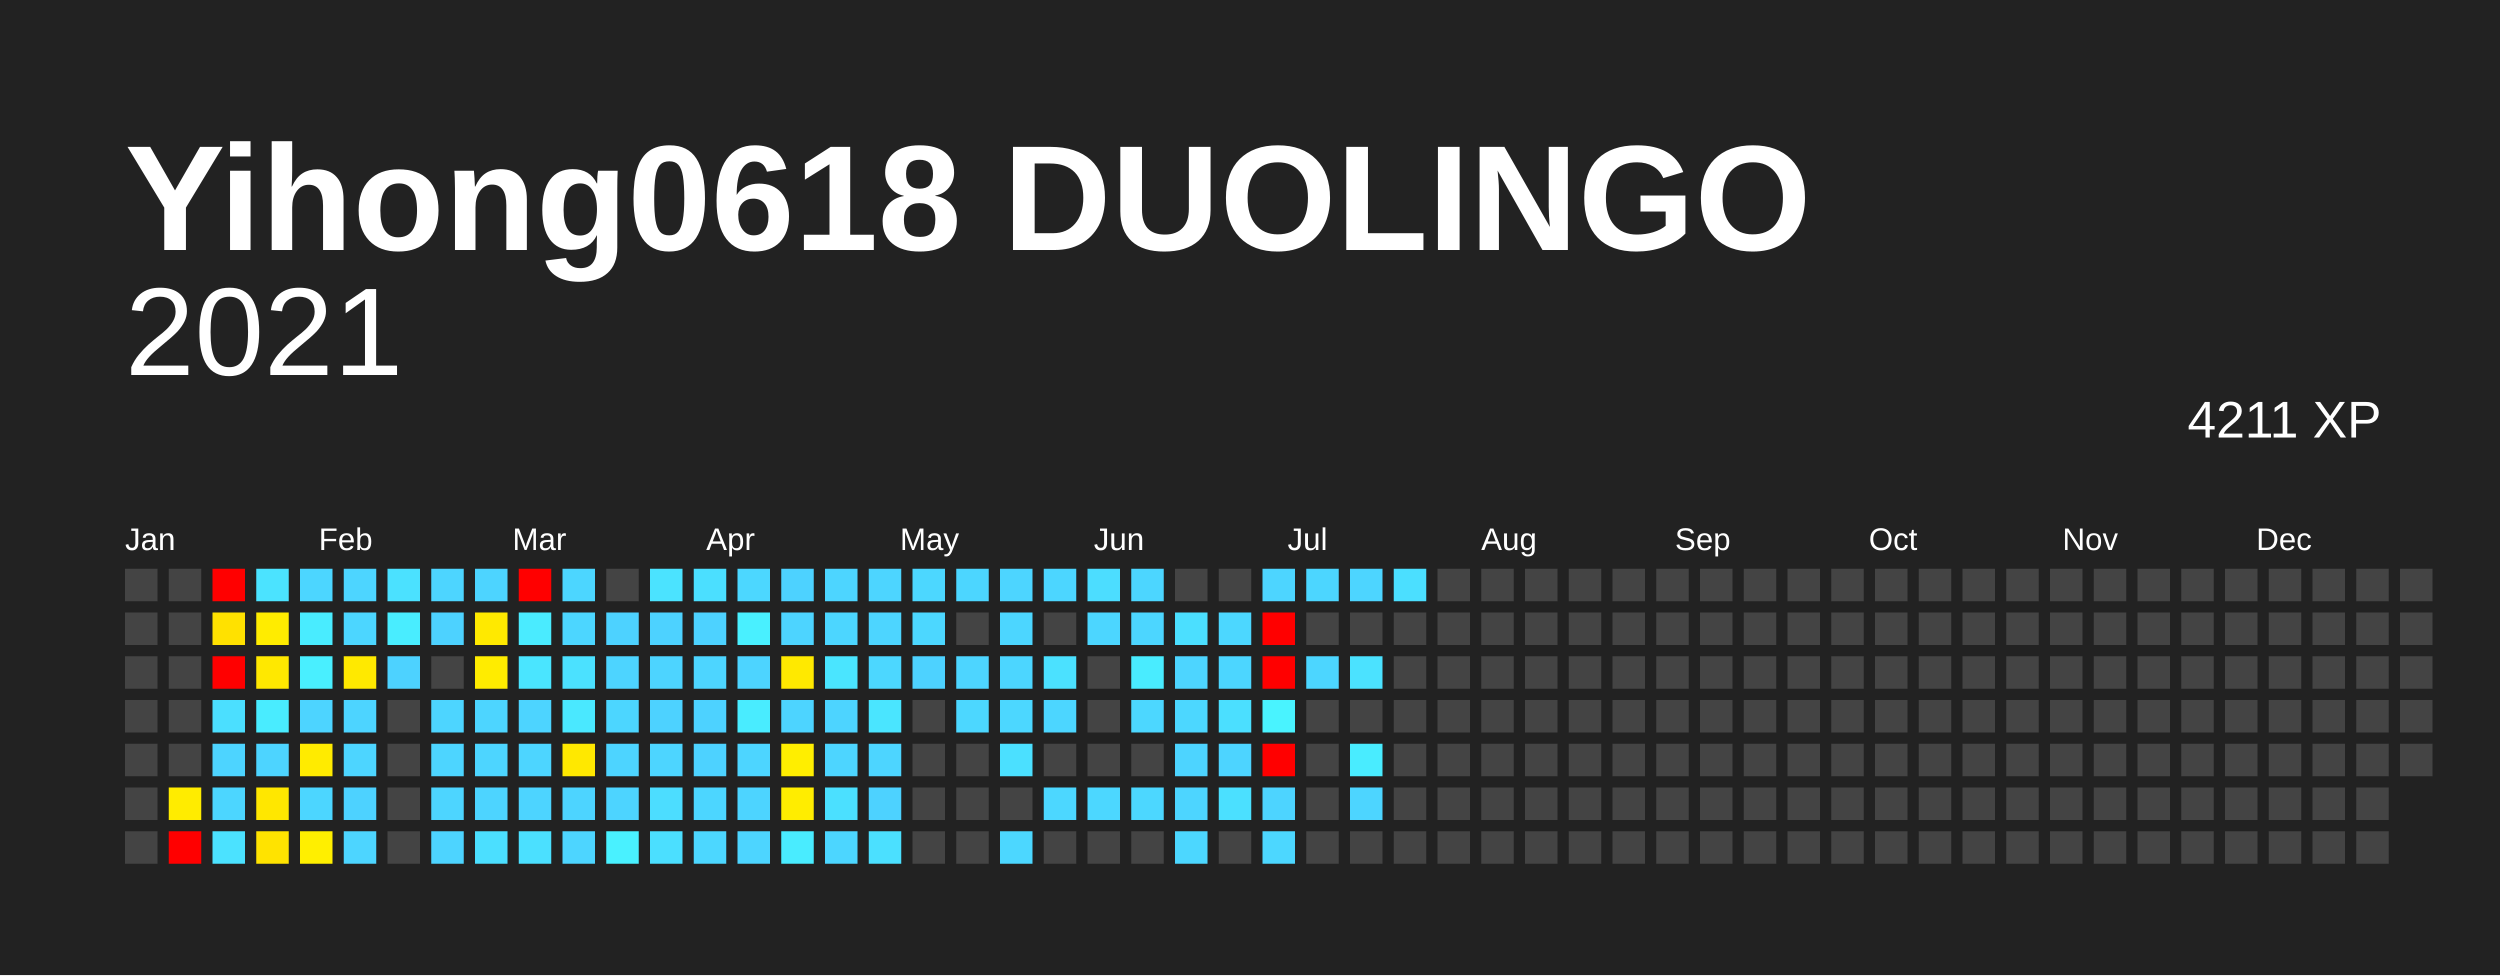
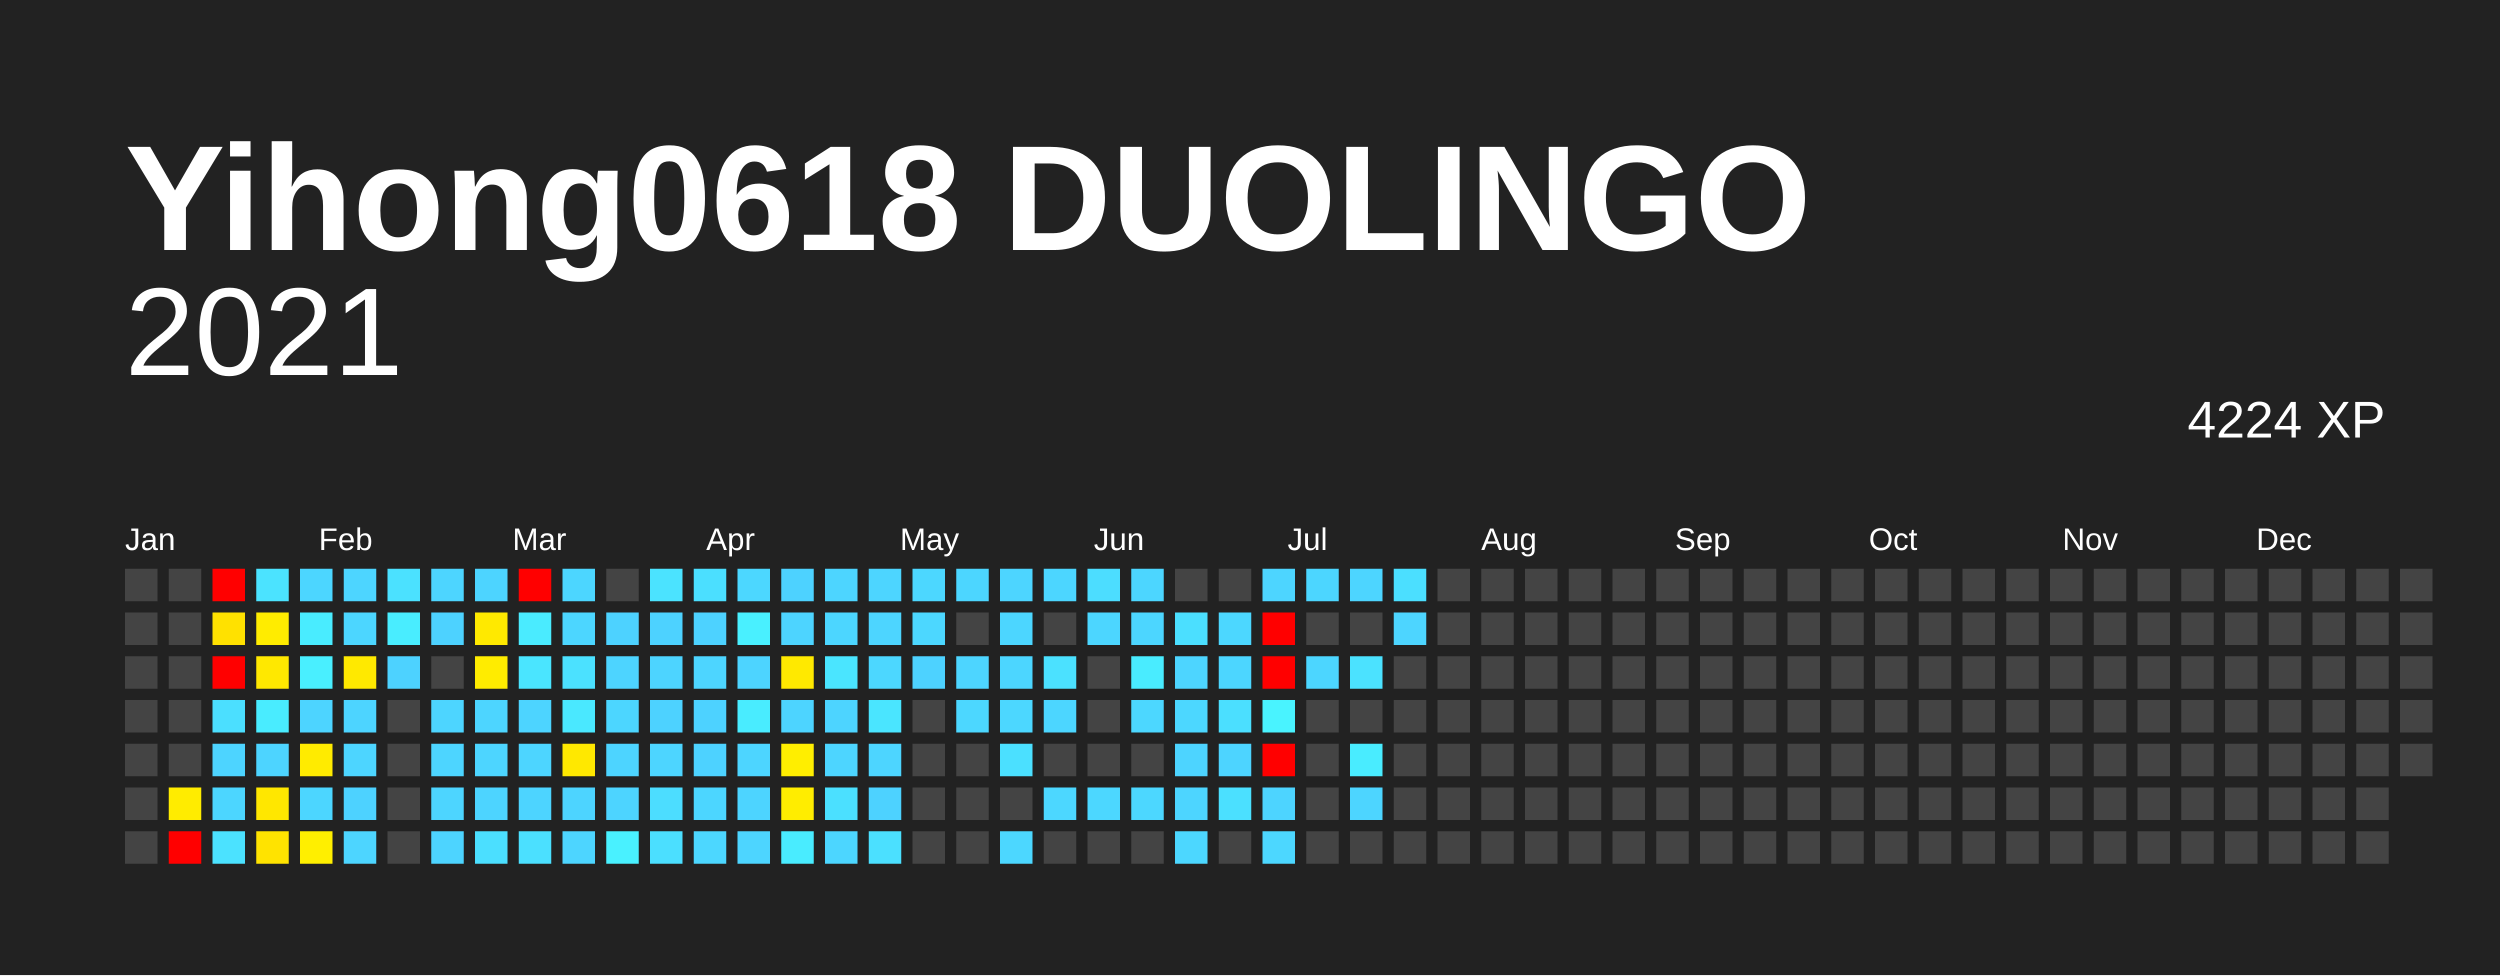
<svg xmlns="http://www.w3.org/2000/svg" baseProfile="full" height="78mm" version="1.1" viewBox="0,0,200,78" width="200mm">
  <defs />
  <rect fill="#222222" height="78" width="200" x="0" y="0" />
  <text fill="#FFFFFF" style="font-size:12px; font-family:Arial; font-weight:bold;" x="10" y="20">Yihong0618 DUOLINGO</text>
  <text alignment-baseline="hanging" fill="#FFFFFF" style="font-size:10.0px; font-family:Arial;" x="10" y="30">2021</text>
-   <text alignment-baseline="hanging" fill="#FFFFFF" style="font-size:4.125px; font-family:Arial;" x="175" y="35">4211 XP</text>
+   <text alignment-baseline="hanging" fill="#FFFFFF" style="font-size:4.125px; font-family:Arial;" x="175" y="35">4224 XP</text>
  <text fill="#FFFFFF" style="font-size:2.5px; font-family:Arial" x="10.0" y="44">Jan</text>
  <text fill="#FFFFFF" style="font-size:2.5px; font-family:Arial" x="25.5" y="44">Feb</text>
  <text fill="#FFFFFF" style="font-size:2.5px; font-family:Arial" x="41.0" y="44">Mar</text>
  <text fill="#FFFFFF" style="font-size:2.5px; font-family:Arial" x="56.5" y="44">Apr</text>
  <text fill="#FFFFFF" style="font-size:2.5px; font-family:Arial" x="72.0" y="44">May</text>
  <text fill="#FFFFFF" style="font-size:2.5px; font-family:Arial" x="87.5" y="44">Jun</text>
  <text fill="#FFFFFF" style="font-size:2.5px; font-family:Arial" x="103.0" y="44">Jul</text>
  <text fill="#FFFFFF" style="font-size:2.5px; font-family:Arial" x="118.5" y="44">Aug</text>
  <text fill="#FFFFFF" style="font-size:2.5px; font-family:Arial" x="134.0" y="44">Sep</text>
  <text fill="#FFFFFF" style="font-size:2.5px; font-family:Arial" x="149.5" y="44">Oct</text>
  <text fill="#FFFFFF" style="font-size:2.5px; font-family:Arial" x="165.0" y="44">Nov</text>
  <text fill="#FFFFFF" style="font-size:2.5px; font-family:Arial" x="180.5" y="44">Dec</text>
  <rect fill="#444444" height="2.6" width="2.6" x="10.0" y="45.5" />
  <rect fill="#444444" height="2.6" width="2.6" x="10.0" y="49.0" />
  <rect fill="#444444" height="2.6" width="2.6" x="10.0" y="52.5" />
  <rect fill="#444444" height="2.6" width="2.6" x="10.0" y="56.0" />
  <rect fill="#444444" height="2.6" width="2.6" x="10.0" y="59.5" />
  <rect fill="#444444" height="2.6" width="2.6" x="10.0" y="63.0" />
  <rect fill="#444444" height="2.6" width="2.6" x="10.0" y="66.5" />
  <rect fill="#444444" height="2.6" width="2.6" x="13.5" y="45.5" />
  <rect fill="#444444" height="2.6" width="2.6" x="13.5" y="49.0" />
  <rect fill="#444444" height="2.6" width="2.6" x="13.5" y="52.5" />
  <rect fill="#444444" height="2.6" width="2.6" x="13.5" y="56.0" />
  <rect fill="#444444" height="2.6" width="2.6" x="13.5" y="59.5" />
  <rect fill="#ffec00" height="2.6" width="2.6" x="13.5" y="63.0" />
  <rect fill="red" height="2.6" width="2.6" x="13.5" y="66.5" />
  <rect fill="red" height="2.6" width="2.6" x="17.0" y="45.5" />
  <rect fill="#ffe100" height="2.6" width="2.6" x="17.0" y="49.0" />
  <rect fill="red" height="2.6" width="2.6" x="17.0" y="52.5" />
  <rect fill="#4bdfff" height="2.6" width="2.6" x="17.0" y="56.0" />
  <rect fill="#4dd4ff" height="2.6" width="2.6" x="17.0" y="59.5" />
  <rect fill="#4cd6ff" height="2.6" width="2.6" x="17.0" y="63.0" />
  <rect fill="#4be2ff" height="2.6" width="2.6" x="17.0" y="66.5" />
  <rect fill="#4be3ff" height="2.6" width="2.6" x="20.5" y="45.5" />
  <rect fill="#ffec00" height="2.6" width="2.6" x="20.5" y="49.0" />
  <rect fill="#ffe800" height="2.6" width="2.6" x="20.5" y="52.5" />
  <rect fill="#49ecff" height="2.6" width="2.6" x="20.5" y="56.0" />
  <rect fill="#4dd4ff" height="2.6" width="2.6" x="20.5" y="59.5" />
  <rect fill="#ffe700" height="2.6" width="2.6" x="20.5" y="63.0" />
  <rect fill="#ffe300" height="2.6" width="2.6" x="20.5" y="66.5" />
  <rect fill="#4cd6ff" height="2.6" width="2.6" x="24.0" y="45.5" />
  <rect fill="#49ecff" height="2.6" width="2.6" x="24.0" y="49.0" />
  <rect fill="#49efff" height="2.6" width="2.6" x="24.0" y="52.5" />
  <rect fill="#4dd4ff" height="2.6" width="2.6" x="24.0" y="56.0" />
  <rect fill="#ffeb00" height="2.6" width="2.6" x="24.0" y="59.5" />
  <rect fill="#4cd6ff" height="2.6" width="2.6" x="24.0" y="63.0" />
  <rect fill="#ffef00" height="2.6" width="2.6" x="24.0" y="66.5" />
  <rect fill="#4dd5ff" height="2.6" width="2.6" x="27.5" y="45.5" />
  <rect fill="#4cd6ff" height="2.6" width="2.6" x="27.5" y="49.0" />
  <rect fill="#ffe900" height="2.6" width="2.6" x="27.5" y="52.5" />
  <rect fill="#4dd4ff" height="2.6" width="2.6" x="27.5" y="56.0" />
  <rect fill="#4dd5ff" height="2.6" width="2.6" x="27.5" y="59.5" />
  <rect fill="#4dd2ff" height="2.6" width="2.6" x="27.5" y="63.0" />
  <rect fill="#4dd5ff" height="2.6" width="2.6" x="27.5" y="66.5" />
  <rect fill="#4be1ff" height="2.6" width="2.6" x="31.0" y="45.5" />
  <rect fill="#49edff" height="2.6" width="2.6" x="31.0" y="49.0" />
  <rect fill="#4dd2ff" height="2.6" width="2.6" x="31.0" y="52.5" />
  <rect fill="#444444" height="2.6" width="2.6" x="31.0" y="56.0" />
  <rect fill="#444444" height="2.6" width="2.6" x="31.0" y="59.5" />
  <rect fill="#444444" height="2.6" width="2.6" x="31.0" y="63.0" />
  <rect fill="#444444" height="2.6" width="2.6" x="31.0" y="66.5" />
  <rect fill="#4dd5ff" height="2.6" width="2.6" x="34.5" y="45.5" />
  <rect fill="#4dd2ff" height="2.6" width="2.6" x="34.5" y="49.0" />
  <rect fill="#444444" height="2.6" width="2.6" x="34.5" y="52.5" />
  <rect fill="#4dd5ff" height="2.6" width="2.6" x="34.5" y="56.0" />
  <rect fill="#4dd5ff" height="2.6" width="2.6" x="34.5" y="59.5" />
  <rect fill="#4dd5ff" height="2.6" width="2.6" x="34.5" y="63.0" />
  <rect fill="#4dd4ff" height="2.6" width="2.6" x="34.5" y="66.5" />
  <rect fill="#4dd4ff" height="2.6" width="2.6" x="38.0" y="45.5" />
  <rect fill="#ffe900" height="2.6" width="2.6" x="38.0" y="49.0" />
  <rect fill="#ffec00" height="2.6" width="2.6" x="38.0" y="52.5" />
  <rect fill="#4dd5ff" height="2.6" width="2.6" x="38.0" y="56.0" />
  <rect fill="#4dd5ff" height="2.6" width="2.6" x="38.0" y="59.5" />
  <rect fill="#4dd4ff" height="2.6" width="2.6" x="38.0" y="63.0" />
  <rect fill="#4bdfff" height="2.6" width="2.6" x="38.0" y="66.5" />
  <rect fill="red" height="2.6" width="2.6" x="41.5" y="45.5" />
  <rect fill="#4aebff" height="2.6" width="2.6" x="41.5" y="49.0" />
  <rect fill="#4ae5ff" height="2.6" width="2.6" x="41.5" y="52.5" />
  <rect fill="#4dd4ff" height="2.6" width="2.6" x="41.5" y="56.0" />
  <rect fill="#4dd5ff" height="2.6" width="2.6" x="41.5" y="59.5" />
  <rect fill="#4dd4ff" height="2.6" width="2.6" x="41.5" y="63.0" />
  <rect fill="#4be0ff" height="2.6" width="2.6" x="41.5" y="66.5" />
  <rect fill="#4cd6ff" height="2.6" width="2.6" x="45.0" y="45.5" />
  <rect fill="#4cd6ff" height="2.6" width="2.6" x="45.0" y="49.0" />
  <rect fill="#4be1ff" height="2.6" width="2.6" x="45.0" y="52.5" />
  <rect fill="#4ae8ff" height="2.6" width="2.6" x="45.0" y="56.0" />
  <rect fill="#ffe800" height="2.6" width="2.6" x="45.0" y="59.5" />
  <rect fill="#4dd4ff" height="2.6" width="2.6" x="45.0" y="63.0" />
  <rect fill="#4dd5ff" height="2.6" width="2.6" x="45.0" y="66.5" />
  <rect fill="#444444" height="2.6" width="2.6" x="48.5" y="45.5" />
  <rect fill="#4dd2ff" height="2.6" width="2.6" x="48.5" y="49.0" />
  <rect fill="#4dd4ff" height="2.6" width="2.6" x="48.5" y="52.5" />
  <rect fill="#4cd6ff" height="2.6" width="2.6" x="48.5" y="56.0" />
  <rect fill="#4dd4ff" height="2.6" width="2.6" x="48.5" y="59.5" />
  <rect fill="#4dd4ff" height="2.6" width="2.6" x="48.5" y="63.0" />
  <rect fill="#49f1ff" height="2.6" width="2.6" x="48.5" y="66.5" />
  <rect fill="#4be3ff" height="2.6" width="2.6" x="52.0" y="45.5" />
  <rect fill="#4dd2ff" height="2.6" width="2.6" x="52.0" y="49.0" />
  <rect fill="#4dd4ff" height="2.6" width="2.6" x="52.0" y="52.5" />
  <rect fill="#4dd2ff" height="2.6" width="2.6" x="52.0" y="56.0" />
  <rect fill="#4dd5ff" height="2.6" width="2.6" x="52.0" y="59.5" />
  <rect fill="#4cddff" height="2.6" width="2.6" x="52.0" y="63.0" />
  <rect fill="#4bdfff" height="2.6" width="2.6" x="52.0" y="66.5" />
  <rect fill="#4bdfff" height="2.6" width="2.6" x="55.5" y="45.5" />
  <rect fill="#4dd2ff" height="2.6" width="2.6" x="55.5" y="49.0" />
  <rect fill="#4dd5ff" height="2.6" width="2.6" x="55.5" y="52.5" />
  <rect fill="#4dd2ff" height="2.6" width="2.6" x="55.5" y="56.0" />
  <rect fill="#4dd2ff" height="2.6" width="2.6" x="55.5" y="59.5" />
  <rect fill="#4cd6ff" height="2.6" width="2.6" x="55.5" y="63.0" />
  <rect fill="#4cd7ff" height="2.6" width="2.6" x="55.5" y="66.5" />
  <rect fill="#4cd7ff" height="2.6" width="2.6" x="59.0" y="45.5" />
  <rect fill="#49f0ff" height="2.6" width="2.6" x="59.0" y="49.0" />
  <rect fill="#4dd4ff" height="2.6" width="2.6" x="59.0" y="52.5" />
  <rect fill="#49ecff" height="2.6" width="2.6" x="59.0" y="56.0" />
  <rect fill="#4dd5ff" height="2.6" width="2.6" x="59.0" y="59.5" />
  <rect fill="#4dd4ff" height="2.6" width="2.6" x="59.0" y="63.0" />
  <rect fill="#4dd5ff" height="2.6" width="2.6" x="59.0" y="66.5" />
  <rect fill="#4dd2ff" height="2.6" width="2.6" x="62.5" y="45.5" />
  <rect fill="#4dd4ff" height="2.6" width="2.6" x="62.5" y="49.0" />
  <rect fill="#ffe900" height="2.6" width="2.6" x="62.5" y="52.5" />
  <rect fill="#4dd4ff" height="2.6" width="2.6" x="62.5" y="56.0" />
  <rect fill="#ffee00" height="2.6" width="2.6" x="62.5" y="59.5" />
  <rect fill="#ffed00" height="2.6" width="2.6" x="62.5" y="63.0" />
  <rect fill="#49ecff" height="2.6" width="2.6" x="62.5" y="66.5" />
  <rect fill="#4dd5ff" height="2.6" width="2.6" x="66.0" y="45.5" />
  <rect fill="#4cd6ff" height="2.6" width="2.6" x="66.0" y="49.0" />
  <rect fill="#4ae5ff" height="2.6" width="2.6" x="66.0" y="52.5" />
  <rect fill="#4dd4ff" height="2.6" width="2.6" x="66.0" y="56.0" />
  <rect fill="#4dd5ff" height="2.6" width="2.6" x="66.0" y="59.5" />
  <rect fill="#4be0ff" height="2.6" width="2.6" x="66.0" y="63.0" />
  <rect fill="#4cd6ff" height="2.6" width="2.6" x="66.0" y="66.5" />
  <rect fill="#4dd5ff" height="2.6" width="2.6" x="69.5" y="45.5" />
  <rect fill="#4dd5ff" height="2.6" width="2.6" x="69.5" y="49.0" />
  <rect fill="#4cd7ff" height="2.6" width="2.6" x="69.5" y="52.5" />
  <rect fill="#4ae5ff" height="2.6" width="2.6" x="69.5" y="56.0" />
  <rect fill="#4dd5ff" height="2.6" width="2.6" x="69.5" y="59.5" />
  <rect fill="#4dd2ff" height="2.6" width="2.6" x="69.5" y="63.0" />
  <rect fill="#4be0ff" height="2.6" width="2.6" x="69.5" y="66.5" />
  <rect fill="#4cd7ff" height="2.6" width="2.6" x="73.0" y="45.5" />
  <rect fill="#4cd7ff" height="2.6" width="2.6" x="73.0" y="49.0" />
  <rect fill="#4dd2ff" height="2.6" width="2.6" x="73.0" y="52.5" />
  <rect fill="#444444" height="2.6" width="2.6" x="73.0" y="56.0" />
  <rect fill="#444444" height="2.6" width="2.6" x="73.0" y="59.5" />
  <rect fill="#444444" height="2.6" width="2.6" x="73.0" y="63.0" />
  <rect fill="#444444" height="2.6" width="2.6" x="73.0" y="66.5" />
  <rect fill="#4cd6ff" height="2.6" width="2.6" x="76.5" y="45.5" />
  <rect fill="#444444" height="2.6" width="2.6" x="76.5" y="49.0" />
  <rect fill="#4dd5ff" height="2.6" width="2.6" x="76.5" y="52.5" />
  <rect fill="#4cd7ff" height="2.6" width="2.6" x="76.5" y="56.0" />
  <rect fill="#444444" height="2.6" width="2.6" x="76.5" y="59.5" />
  <rect fill="#444444" height="2.6" width="2.6" x="76.5" y="63.0" />
  <rect fill="#444444" height="2.6" width="2.6" x="76.5" y="66.5" />
  <rect fill="#4dd5ff" height="2.6" width="2.6" x="80.0" y="45.5" />
  <rect fill="#4cd6ff" height="2.6" width="2.6" x="80.0" y="49.0" />
  <rect fill="#4cd6ff" height="2.6" width="2.6" x="80.0" y="52.5" />
  <rect fill="#4cd7ff" height="2.6" width="2.6" x="80.0" y="56.0" />
  <rect fill="#4be0ff" height="2.6" width="2.6" x="80.0" y="59.5" />
  <rect fill="#444444" height="2.6" width="2.6" x="80.0" y="63.0" />
  <rect fill="#4cd7ff" height="2.6" width="2.6" x="80.0" y="66.5" />
  <rect fill="#4cd6ff" height="2.6" width="2.6" x="83.5" y="45.5" />
  <rect fill="#444444" height="2.6" width="2.6" x="83.5" y="49.0" />
  <rect fill="#4be1ff" height="2.6" width="2.6" x="83.5" y="52.5" />
  <rect fill="#4cd6ff" height="2.6" width="2.6" x="83.5" y="56.0" />
  <rect fill="#444444" height="2.6" width="2.6" x="83.5" y="59.5" />
  <rect fill="#4cd7ff" height="2.6" width="2.6" x="83.5" y="63.0" />
  <rect fill="#444444" height="2.6" width="2.6" x="83.5" y="66.5" />
  <rect fill="#4cddff" height="2.6" width="2.6" x="87.0" y="45.5" />
  <rect fill="#4cd6ff" height="2.6" width="2.6" x="87.0" y="49.0" />
  <rect fill="#444444" height="2.6" width="2.6" x="87.0" y="52.5" />
  <rect fill="#444444" height="2.6" width="2.6" x="87.0" y="56.0" />
  <rect fill="#444444" height="2.6" width="2.6" x="87.0" y="59.5" />
  <rect fill="#4cd7ff" height="2.6" width="2.6" x="87.0" y="63.0" />
  <rect fill="#444444" height="2.6" width="2.6" x="87.0" y="66.5" />
  <rect fill="#4cd6ff" height="2.6" width="2.6" x="90.5" y="45.5" />
  <rect fill="#4cd6ff" height="2.6" width="2.6" x="90.5" y="49.0" />
  <rect fill="#49ecff" height="2.6" width="2.6" x="90.5" y="52.5" />
  <rect fill="#4cd7ff" height="2.6" width="2.6" x="90.5" y="56.0" />
  <rect fill="#444444" height="2.6" width="2.6" x="90.5" y="59.5" />
  <rect fill="#4cd7ff" height="2.6" width="2.6" x="90.5" y="63.0" />
  <rect fill="#444444" height="2.6" width="2.6" x="90.5" y="66.5" />
  <rect fill="#444444" height="2.6" width="2.6" x="94.0" y="45.5" />
  <rect fill="#4bdfff" height="2.6" width="2.6" x="94.0" y="49.0" />
  <rect fill="#4dd5ff" height="2.6" width="2.6" x="94.0" y="52.5" />
  <rect fill="#4cd7ff" height="2.6" width="2.6" x="94.0" y="56.0" />
  <rect fill="#4dd4ff" height="2.6" width="2.6" x="94.0" y="59.5" />
  <rect fill="#4dd5ff" height="2.6" width="2.6" x="94.0" y="63.0" />
  <rect fill="#4cd7ff" height="2.6" width="2.6" x="94.0" y="66.5" />
  <rect fill="#444444" height="2.6" width="2.6" x="97.5" y="45.5" />
  <rect fill="#4cd7ff" height="2.6" width="2.6" x="97.5" y="49.0" />
  <rect fill="#4cd6ff" height="2.6" width="2.6" x="97.5" y="52.5" />
  <rect fill="#4bdfff" height="2.6" width="2.6" x="97.5" y="56.0" />
  <rect fill="#4dd4ff" height="2.6" width="2.6" x="97.5" y="59.5" />
  <rect fill="#4be0ff" height="2.6" width="2.6" x="97.5" y="63.0" />
  <rect fill="#444444" height="2.6" width="2.6" x="97.5" y="66.5" />
  <rect fill="#4dd5ff" height="2.6" width="2.6" x="101.0" y="45.5" />
  <rect fill="red" height="2.6" width="2.6" x="101.0" y="49.0" />
  <rect fill="red" height="2.6" width="2.6" x="101.0" y="52.5" />
  <rect fill="#49f3ff" height="2.6" width="2.6" x="101.0" y="56.0" />
  <rect fill="red" height="2.6" width="2.6" x="101.0" y="59.5" />
  <rect fill="#4dd4ff" height="2.6" width="2.6" x="101.0" y="63.0" />
  <rect fill="#4cd7ff" height="2.6" width="2.6" x="101.0" y="66.5" />
  <rect fill="#4cd6ff" height="2.6" width="2.6" x="104.5" y="45.5" />
  <rect fill="#444444" height="2.6" width="2.6" x="104.5" y="49.0" />
  <rect fill="#4cd6ff" height="2.6" width="2.6" x="104.5" y="52.5" />
  <rect fill="#444444" height="2.6" width="2.6" x="104.5" y="56.0" />
  <rect fill="#444444" height="2.6" width="2.6" x="104.5" y="59.5" />
  <rect fill="#444444" height="2.6" width="2.6" x="104.5" y="63.0" />
  <rect fill="#444444" height="2.6" width="2.6" x="104.5" y="66.5" />
  <rect fill="#4dd5ff" height="2.6" width="2.6" x="108.0" y="45.5" />
  <rect fill="#444444" height="2.6" width="2.6" x="108.0" y="49.0" />
  <rect fill="#4be2ff" height="2.6" width="2.6" x="108.0" y="52.5" />
  <rect fill="#444444" height="2.6" width="2.6" x="108.0" y="56.0" />
  <rect fill="#49ecff" height="2.6" width="2.6" x="108.0" y="59.5" />
  <rect fill="#4dd5ff" height="2.6" width="2.6" x="108.0" y="63.0" />
  <rect fill="#444444" height="2.6" width="2.6" x="108.0" y="66.5" />
  <rect fill="#4bdfff" height="2.6" width="2.6" x="111.5" y="45.5" />
-   <rect fill="#444444" height="2.6" width="2.6" x="111.5" y="49.0" />
+   <rect fill="#4dd5ff" height="2.6" width="2.6" x="111.5" y="49.0" />
  <rect fill="#444444" height="2.6" width="2.6" x="111.5" y="52.5" />
  <rect fill="#444444" height="2.6" width="2.6" x="111.5" y="56.0" />
  <rect fill="#444444" height="2.6" width="2.6" x="111.5" y="59.5" />
  <rect fill="#444444" height="2.6" width="2.6" x="111.5" y="63.0" />
  <rect fill="#444444" height="2.6" width="2.6" x="111.5" y="66.5" />
  <rect fill="#444444" height="2.6" width="2.6" x="115.0" y="45.5" />
  <rect fill="#444444" height="2.6" width="2.6" x="115.0" y="49.0" />
  <rect fill="#444444" height="2.6" width="2.6" x="115.0" y="52.5" />
  <rect fill="#444444" height="2.6" width="2.6" x="115.0" y="56.0" />
  <rect fill="#444444" height="2.6" width="2.6" x="115.0" y="59.5" />
  <rect fill="#444444" height="2.6" width="2.6" x="115.0" y="63.0" />
  <rect fill="#444444" height="2.6" width="2.6" x="115.0" y="66.5" />
  <rect fill="#444444" height="2.6" width="2.6" x="118.5" y="45.5" />
  <rect fill="#444444" height="2.6" width="2.6" x="118.5" y="49.0" />
  <rect fill="#444444" height="2.6" width="2.6" x="118.5" y="52.5" />
  <rect fill="#444444" height="2.6" width="2.6" x="118.5" y="56.0" />
  <rect fill="#444444" height="2.6" width="2.6" x="118.5" y="59.5" />
  <rect fill="#444444" height="2.6" width="2.6" x="118.5" y="63.0" />
  <rect fill="#444444" height="2.6" width="2.6" x="118.5" y="66.5" />
  <rect fill="#444444" height="2.6" width="2.6" x="122.0" y="45.5" />
  <rect fill="#444444" height="2.6" width="2.6" x="122.0" y="49.0" />
  <rect fill="#444444" height="2.6" width="2.6" x="122.0" y="52.5" />
  <rect fill="#444444" height="2.6" width="2.6" x="122.0" y="56.0" />
  <rect fill="#444444" height="2.6" width="2.6" x="122.0" y="59.5" />
  <rect fill="#444444" height="2.6" width="2.6" x="122.0" y="63.0" />
  <rect fill="#444444" height="2.6" width="2.6" x="122.0" y="66.5" />
  <rect fill="#444444" height="2.6" width="2.6" x="125.5" y="45.5" />
  <rect fill="#444444" height="2.6" width="2.6" x="125.5" y="49.0" />
  <rect fill="#444444" height="2.6" width="2.6" x="125.5" y="52.5" />
  <rect fill="#444444" height="2.6" width="2.6" x="125.5" y="56.0" />
  <rect fill="#444444" height="2.6" width="2.6" x="125.5" y="59.5" />
  <rect fill="#444444" height="2.6" width="2.6" x="125.5" y="63.0" />
  <rect fill="#444444" height="2.6" width="2.6" x="125.5" y="66.5" />
  <rect fill="#444444" height="2.6" width="2.6" x="129.0" y="45.5" />
  <rect fill="#444444" height="2.6" width="2.6" x="129.0" y="49.0" />
  <rect fill="#444444" height="2.6" width="2.6" x="129.0" y="52.5" />
  <rect fill="#444444" height="2.6" width="2.6" x="129.0" y="56.0" />
  <rect fill="#444444" height="2.6" width="2.6" x="129.0" y="59.5" />
  <rect fill="#444444" height="2.6" width="2.6" x="129.0" y="63.0" />
  <rect fill="#444444" height="2.6" width="2.6" x="129.0" y="66.5" />
  <rect fill="#444444" height="2.6" width="2.6" x="132.5" y="45.5" />
  <rect fill="#444444" height="2.6" width="2.6" x="132.5" y="49.0" />
  <rect fill="#444444" height="2.6" width="2.6" x="132.5" y="52.5" />
  <rect fill="#444444" height="2.6" width="2.6" x="132.5" y="56.0" />
  <rect fill="#444444" height="2.6" width="2.6" x="132.5" y="59.5" />
  <rect fill="#444444" height="2.6" width="2.6" x="132.5" y="63.0" />
  <rect fill="#444444" height="2.6" width="2.6" x="132.5" y="66.5" />
  <rect fill="#444444" height="2.6" width="2.6" x="136.0" y="45.5" />
  <rect fill="#444444" height="2.6" width="2.6" x="136.0" y="49.0" />
  <rect fill="#444444" height="2.6" width="2.6" x="136.0" y="52.5" />
  <rect fill="#444444" height="2.6" width="2.6" x="136.0" y="56.0" />
  <rect fill="#444444" height="2.6" width="2.6" x="136.0" y="59.5" />
  <rect fill="#444444" height="2.6" width="2.6" x="136.0" y="63.0" />
  <rect fill="#444444" height="2.6" width="2.6" x="136.0" y="66.5" />
  <rect fill="#444444" height="2.6" width="2.6" x="139.5" y="45.5" />
  <rect fill="#444444" height="2.6" width="2.6" x="139.5" y="49.0" />
  <rect fill="#444444" height="2.6" width="2.6" x="139.5" y="52.5" />
  <rect fill="#444444" height="2.6" width="2.6" x="139.5" y="56.0" />
  <rect fill="#444444" height="2.6" width="2.6" x="139.5" y="59.5" />
  <rect fill="#444444" height="2.6" width="2.6" x="139.5" y="63.0" />
  <rect fill="#444444" height="2.6" width="2.6" x="139.5" y="66.5" />
  <rect fill="#444444" height="2.6" width="2.6" x="143.0" y="45.5" />
  <rect fill="#444444" height="2.6" width="2.6" x="143.0" y="49.0" />
  <rect fill="#444444" height="2.6" width="2.6" x="143.0" y="52.5" />
  <rect fill="#444444" height="2.6" width="2.6" x="143.0" y="56.0" />
  <rect fill="#444444" height="2.6" width="2.6" x="143.0" y="59.5" />
  <rect fill="#444444" height="2.6" width="2.6" x="143.0" y="63.0" />
  <rect fill="#444444" height="2.6" width="2.6" x="143.0" y="66.5" />
  <rect fill="#444444" height="2.6" width="2.6" x="146.5" y="45.5" />
  <rect fill="#444444" height="2.6" width="2.6" x="146.5" y="49.0" />
  <rect fill="#444444" height="2.6" width="2.6" x="146.5" y="52.5" />
  <rect fill="#444444" height="2.6" width="2.6" x="146.5" y="56.0" />
  <rect fill="#444444" height="2.6" width="2.6" x="146.5" y="59.5" />
  <rect fill="#444444" height="2.6" width="2.6" x="146.5" y="63.0" />
  <rect fill="#444444" height="2.6" width="2.6" x="146.5" y="66.5" />
  <rect fill="#444444" height="2.6" width="2.6" x="150.0" y="45.5" />
  <rect fill="#444444" height="2.6" width="2.6" x="150.0" y="49.0" />
  <rect fill="#444444" height="2.6" width="2.6" x="150.0" y="52.5" />
  <rect fill="#444444" height="2.6" width="2.6" x="150.0" y="56.0" />
  <rect fill="#444444" height="2.6" width="2.6" x="150.0" y="59.5" />
  <rect fill="#444444" height="2.6" width="2.6" x="150.0" y="63.0" />
  <rect fill="#444444" height="2.6" width="2.6" x="150.0" y="66.5" />
  <rect fill="#444444" height="2.6" width="2.6" x="153.5" y="45.5" />
  <rect fill="#444444" height="2.6" width="2.6" x="153.5" y="49.0" />
  <rect fill="#444444" height="2.6" width="2.6" x="153.5" y="52.5" />
  <rect fill="#444444" height="2.6" width="2.6" x="153.5" y="56.0" />
  <rect fill="#444444" height="2.6" width="2.6" x="153.5" y="59.5" />
  <rect fill="#444444" height="2.6" width="2.6" x="153.5" y="63.0" />
  <rect fill="#444444" height="2.6" width="2.6" x="153.5" y="66.5" />
  <rect fill="#444444" height="2.6" width="2.6" x="157.0" y="45.5" />
  <rect fill="#444444" height="2.6" width="2.6" x="157.0" y="49.0" />
  <rect fill="#444444" height="2.6" width="2.6" x="157.0" y="52.5" />
  <rect fill="#444444" height="2.6" width="2.6" x="157.0" y="56.0" />
  <rect fill="#444444" height="2.6" width="2.6" x="157.0" y="59.5" />
  <rect fill="#444444" height="2.6" width="2.6" x="157.0" y="63.0" />
  <rect fill="#444444" height="2.6" width="2.6" x="157.0" y="66.5" />
  <rect fill="#444444" height="2.6" width="2.6" x="160.5" y="45.5" />
  <rect fill="#444444" height="2.6" width="2.6" x="160.5" y="49.0" />
  <rect fill="#444444" height="2.6" width="2.6" x="160.5" y="52.5" />
  <rect fill="#444444" height="2.6" width="2.6" x="160.5" y="56.0" />
  <rect fill="#444444" height="2.6" width="2.6" x="160.5" y="59.5" />
  <rect fill="#444444" height="2.6" width="2.6" x="160.5" y="63.0" />
  <rect fill="#444444" height="2.6" width="2.6" x="160.5" y="66.5" />
  <rect fill="#444444" height="2.6" width="2.6" x="164.0" y="45.5" />
  <rect fill="#444444" height="2.6" width="2.6" x="164.0" y="49.0" />
  <rect fill="#444444" height="2.6" width="2.6" x="164.0" y="52.5" />
  <rect fill="#444444" height="2.6" width="2.6" x="164.0" y="56.0" />
  <rect fill="#444444" height="2.6" width="2.6" x="164.0" y="59.5" />
  <rect fill="#444444" height="2.6" width="2.6" x="164.0" y="63.0" />
  <rect fill="#444444" height="2.6" width="2.6" x="164.0" y="66.5" />
  <rect fill="#444444" height="2.6" width="2.6" x="167.5" y="45.5" />
  <rect fill="#444444" height="2.6" width="2.6" x="167.5" y="49.0" />
  <rect fill="#444444" height="2.6" width="2.6" x="167.5" y="52.5" />
  <rect fill="#444444" height="2.6" width="2.6" x="167.5" y="56.0" />
  <rect fill="#444444" height="2.6" width="2.6" x="167.5" y="59.5" />
  <rect fill="#444444" height="2.6" width="2.6" x="167.5" y="63.0" />
  <rect fill="#444444" height="2.6" width="2.6" x="167.5" y="66.5" />
  <rect fill="#444444" height="2.6" width="2.6" x="171.0" y="45.5" />
  <rect fill="#444444" height="2.6" width="2.6" x="171.0" y="49.0" />
  <rect fill="#444444" height="2.6" width="2.6" x="171.0" y="52.5" />
  <rect fill="#444444" height="2.6" width="2.6" x="171.0" y="56.0" />
  <rect fill="#444444" height="2.6" width="2.6" x="171.0" y="59.5" />
  <rect fill="#444444" height="2.6" width="2.6" x="171.0" y="63.0" />
  <rect fill="#444444" height="2.6" width="2.6" x="171.0" y="66.5" />
  <rect fill="#444444" height="2.6" width="2.6" x="174.5" y="45.5" />
  <rect fill="#444444" height="2.6" width="2.6" x="174.5" y="49.0" />
  <rect fill="#444444" height="2.6" width="2.6" x="174.5" y="52.5" />
  <rect fill="#444444" height="2.6" width="2.6" x="174.5" y="56.0" />
  <rect fill="#444444" height="2.6" width="2.6" x="174.5" y="59.5" />
  <rect fill="#444444" height="2.6" width="2.6" x="174.5" y="63.0" />
  <rect fill="#444444" height="2.6" width="2.6" x="174.5" y="66.5" />
  <rect fill="#444444" height="2.6" width="2.6" x="178.0" y="45.5" />
  <rect fill="#444444" height="2.6" width="2.6" x="178.0" y="49.0" />
  <rect fill="#444444" height="2.6" width="2.6" x="178.0" y="52.5" />
  <rect fill="#444444" height="2.6" width="2.6" x="178.0" y="56.0" />
  <rect fill="#444444" height="2.6" width="2.6" x="178.0" y="59.5" />
  <rect fill="#444444" height="2.6" width="2.6" x="178.0" y="63.0" />
  <rect fill="#444444" height="2.6" width="2.6" x="178.0" y="66.5" />
  <rect fill="#444444" height="2.6" width="2.6" x="181.5" y="45.5" />
  <rect fill="#444444" height="2.6" width="2.6" x="181.5" y="49.0" />
  <rect fill="#444444" height="2.6" width="2.6" x="181.5" y="52.5" />
  <rect fill="#444444" height="2.6" width="2.6" x="181.5" y="56.0" />
  <rect fill="#444444" height="2.6" width="2.6" x="181.5" y="59.5" />
  <rect fill="#444444" height="2.6" width="2.6" x="181.5" y="63.0" />
  <rect fill="#444444" height="2.6" width="2.6" x="181.5" y="66.5" />
  <rect fill="#444444" height="2.6" width="2.6" x="185.0" y="45.5" />
  <rect fill="#444444" height="2.6" width="2.6" x="185.0" y="49.0" />
  <rect fill="#444444" height="2.6" width="2.6" x="185.0" y="52.5" />
  <rect fill="#444444" height="2.6" width="2.6" x="185.0" y="56.0" />
  <rect fill="#444444" height="2.6" width="2.6" x="185.0" y="59.5" />
  <rect fill="#444444" height="2.6" width="2.6" x="185.0" y="63.0" />
  <rect fill="#444444" height="2.6" width="2.6" x="185.0" y="66.5" />
  <rect fill="#444444" height="2.6" width="2.6" x="188.5" y="45.5" />
  <rect fill="#444444" height="2.6" width="2.6" x="188.5" y="49.0" />
  <rect fill="#444444" height="2.6" width="2.6" x="188.5" y="52.5" />
  <rect fill="#444444" height="2.6" width="2.6" x="188.5" y="56.0" />
  <rect fill="#444444" height="2.6" width="2.6" x="188.5" y="59.5" />
  <rect fill="#444444" height="2.6" width="2.6" x="188.5" y="63.0" />
  <rect fill="#444444" height="2.6" width="2.6" x="188.5" y="66.5" />
  <rect fill="#444444" height="2.6" width="2.6" x="192.0" y="45.5" />
  <rect fill="#444444" height="2.6" width="2.6" x="192.0" y="49.0" />
  <rect fill="#444444" height="2.6" width="2.6" x="192.0" y="52.5" />
  <rect fill="#444444" height="2.6" width="2.6" x="192.0" y="56.0" />
  <rect fill="#444444" height="2.6" width="2.6" x="192.0" y="59.5" />
</svg>
